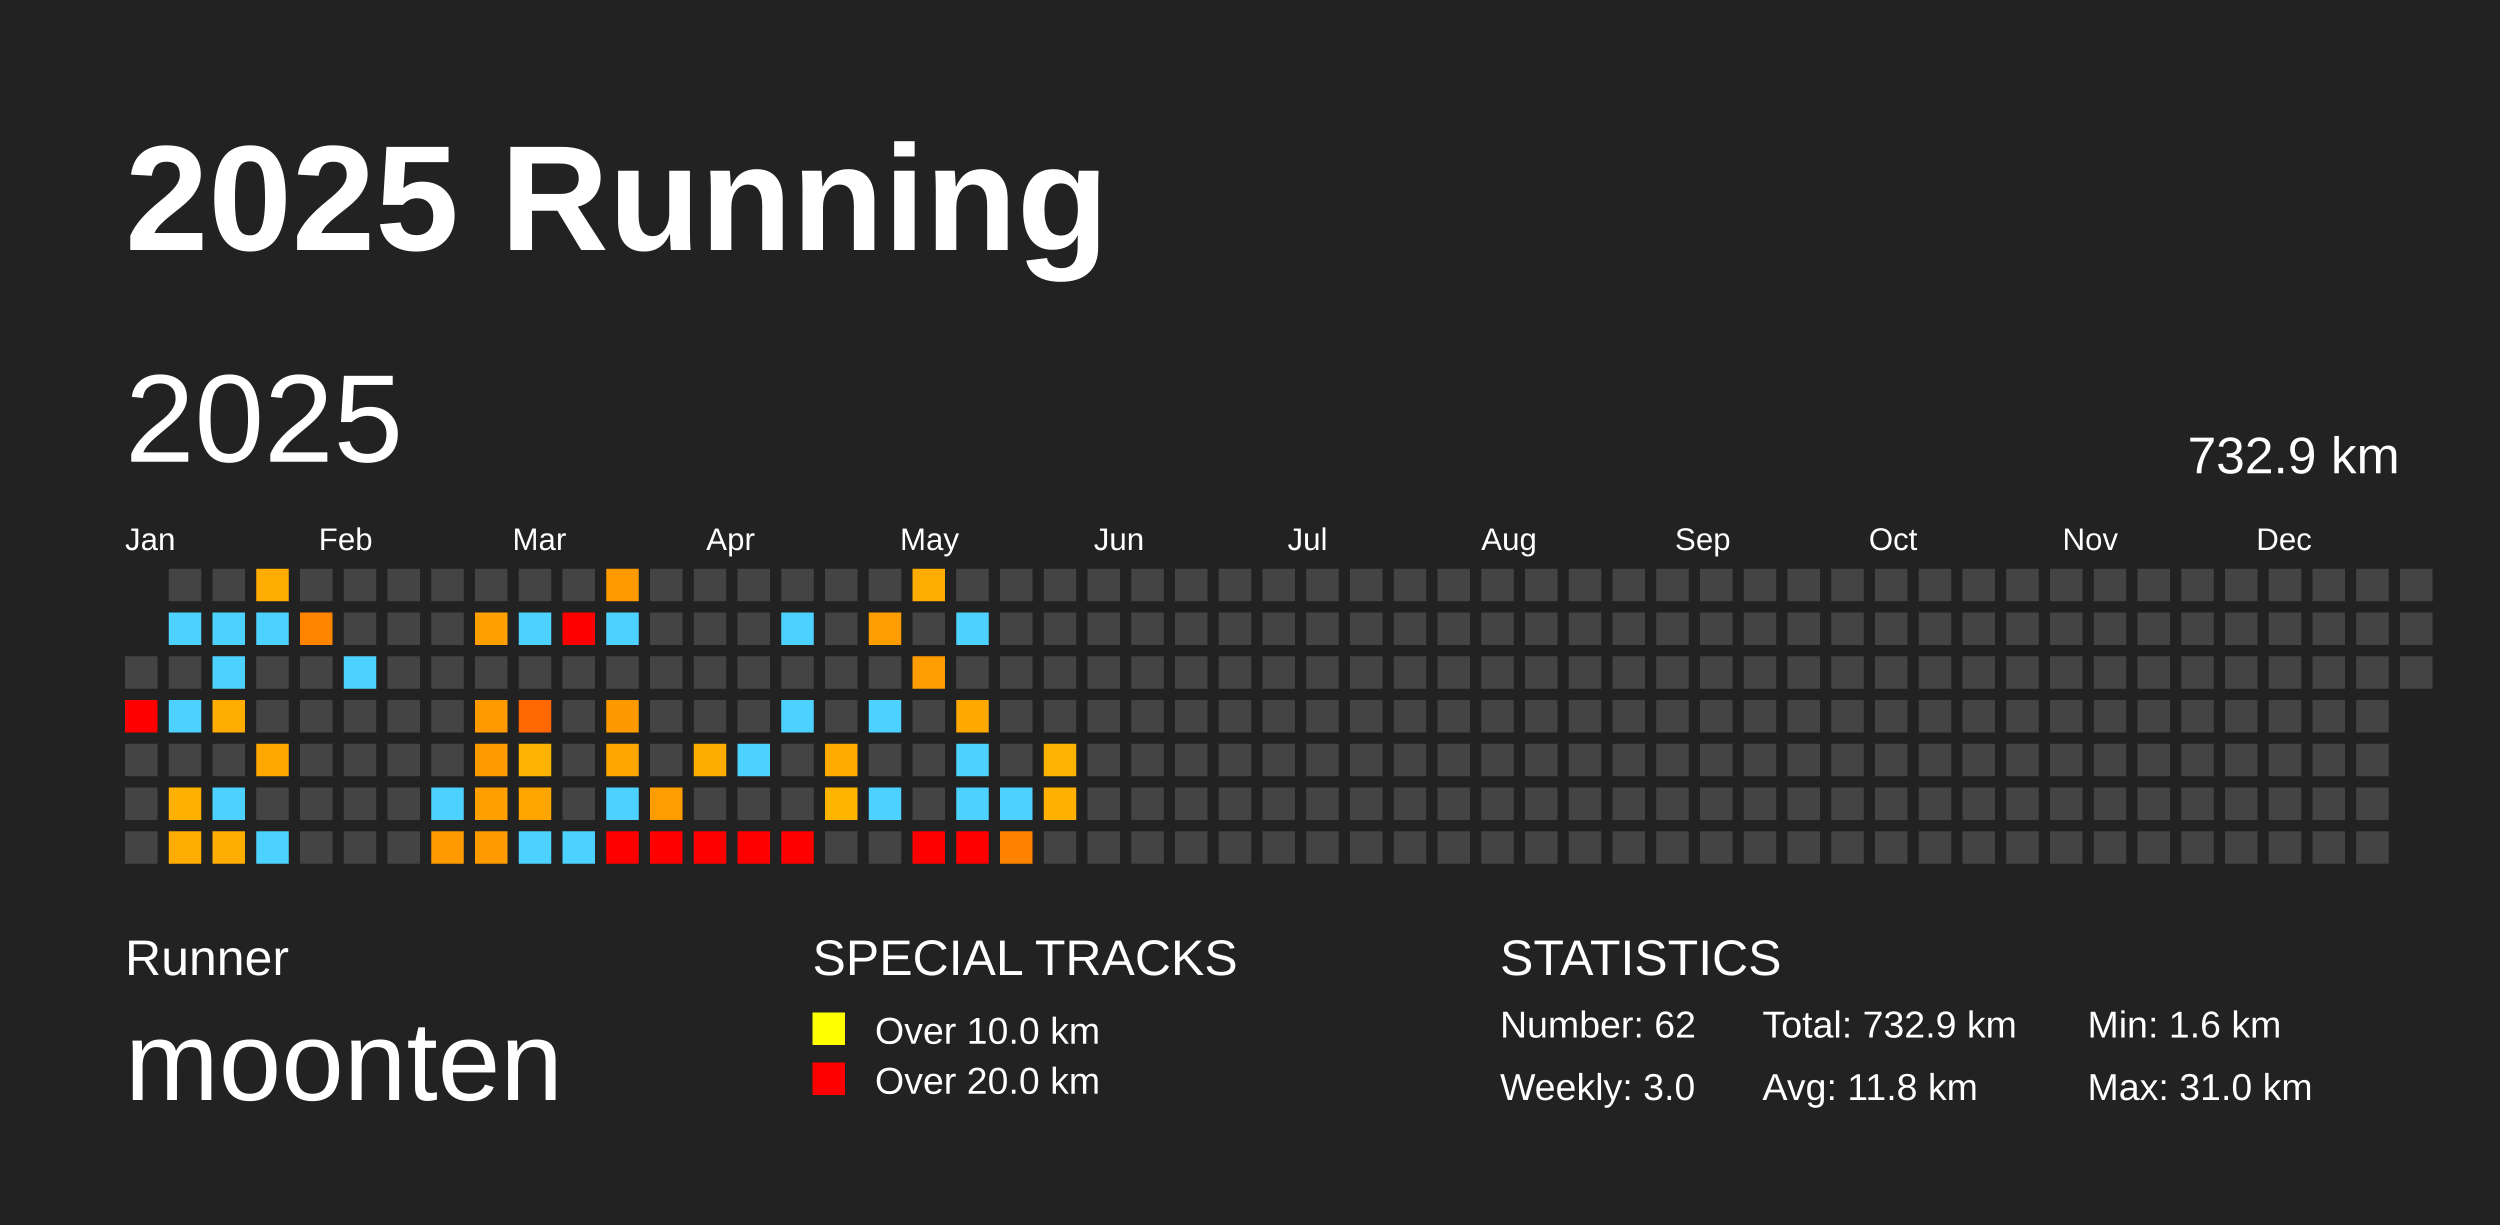
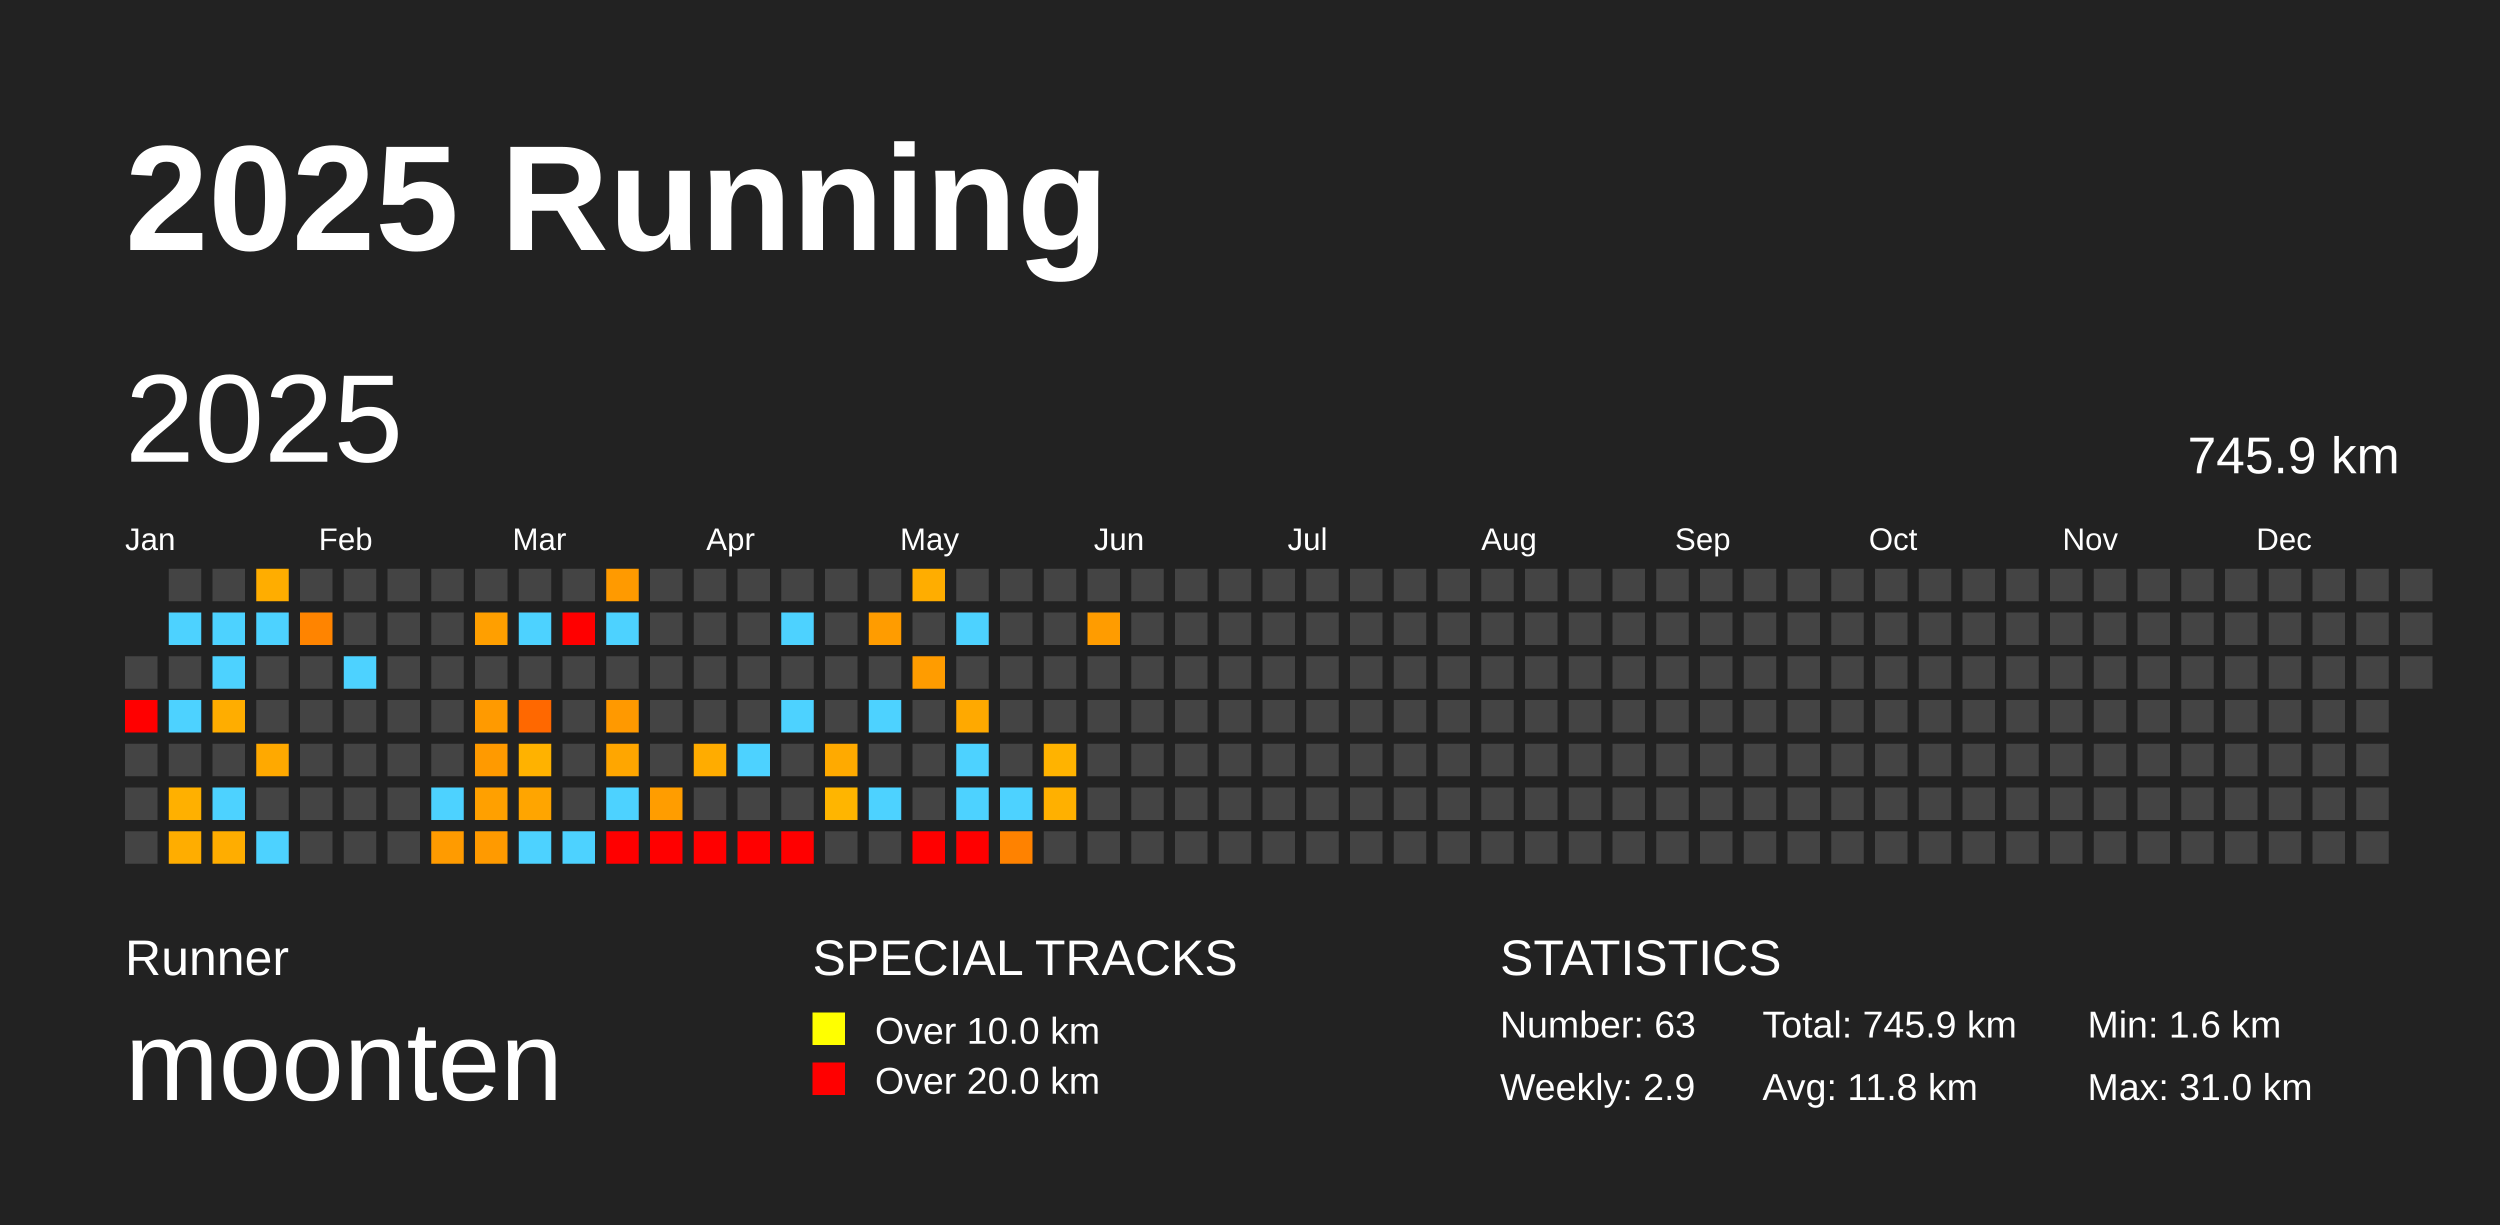
<svg xmlns="http://www.w3.org/2000/svg" baseProfile="full" height="98mm" version="1.1" viewBox="0,0,200,98" width="200mm">
  <defs />
  <rect fill="#222222" height="98" width="200" x="0" y="0" />
  <text fill="#FFFFFF" style="font-size:12px; font-family:Arial; font-weight:bold;" x="10" y="20">2025 Running</text>
  <text fill="#FFFFFF" style="font-size:4px; font-family:Arial" x="10" y="78">Runner</text>
  <text fill="#FFFFFF" style="font-size:9px; font-family:Arial" x="10" y="88">moonten</text>
  <text fill="#FFFFFF" style="font-size:4px; font-family:Arial" x="65" y="78">SPECIAL TRACKS</text>
  <rect fill="yellow" height="2.6" width="2.6" x="65" y="81" />
  <text fill="#FFFFFF" style="font-size:3px; font-family:Arial" x="70" y="83.5">Over 10.0 km</text>
  <rect fill="red" height="2.6" width="2.6" x="65" y="85" />
  <text fill="#FFFFFF" style="font-size:3px; font-family:Arial" x="70" y="87.5">Over 20.0 km</text>
  <text fill="#FFFFFF" style="font-size:4px; font-family:Arial" x="120" y="78">STATISTICS</text>
-   <text fill="#FFFFFF" style="font-size:3px; font-family:Arial" x="120" y="83">Number: 62</text>
-   <text fill="#FFFFFF" style="font-size:3px; font-family:Arial" x="120" y="88">Weekly: 3.0</text>
-   <text fill="#FFFFFF" style="font-size:3px; font-family:Arial" x="141" y="83">Total: 732.9 km</text>
+   <text fill="#FFFFFF" style="font-size:3px; font-family:Arial" x="120" y="83">Number: 63</text>
+   <text fill="#FFFFFF" style="font-size:3px; font-family:Arial" x="120" y="88">Weekly: 2.9</text>
+   <text fill="#FFFFFF" style="font-size:3px; font-family:Arial" x="141" y="83">Total: 745.9 km</text>
  <text fill="#FFFFFF" style="font-size:3px; font-family:Arial" x="141" y="88">Avg: 11.8 km</text>
  <text fill="#FFFFFF" style="font-size:3px; font-family:Arial" x="167" y="83">Min: 1.6 km</text>
  <text fill="#FFFFFF" style="font-size:3px; font-family:Arial" x="167" y="88">Max: 31.0 km</text>
  <text dominant-baseline="hanging" fill="#FFFFFF" style="font-size:10.0px; font-family:Arial;" x="10" y="30">2025</text>
-   <text dominant-baseline="hanging" fill="#FFFFFF" style="font-size:4.125px; font-family:Arial;" x="175" y="35">732.9 km</text>
+   <text dominant-baseline="hanging" fill="#FFFFFF" style="font-size:4.125px; font-family:Arial;" x="175" y="35">745.9 km</text>
  <text fill="#FFFFFF" style="font-size:2.5px; font-family:Arial" x="10.0" y="44">Jan</text>
  <text fill="#FFFFFF" style="font-size:2.5px; font-family:Arial" x="25.5" y="44">Feb</text>
  <text fill="#FFFFFF" style="font-size:2.5px; font-family:Arial" x="41.0" y="44">Mar</text>
  <text fill="#FFFFFF" style="font-size:2.5px; font-family:Arial" x="56.5" y="44">Apr</text>
  <text fill="#FFFFFF" style="font-size:2.5px; font-family:Arial" x="72.0" y="44">May</text>
  <text fill="#FFFFFF" style="font-size:2.5px; font-family:Arial" x="87.5" y="44">Jun</text>
  <text fill="#FFFFFF" style="font-size:2.5px; font-family:Arial" x="103.0" y="44">Jul</text>
  <text fill="#FFFFFF" style="font-size:2.5px; font-family:Arial" x="118.5" y="44">Aug</text>
  <text fill="#FFFFFF" style="font-size:2.5px; font-family:Arial" x="134.0" y="44">Sep</text>
  <text fill="#FFFFFF" style="font-size:2.5px; font-family:Arial" x="149.5" y="44">Oct</text>
  <text fill="#FFFFFF" style="font-size:2.5px; font-family:Arial" x="165.0" y="44">Nov</text>
  <text fill="#FFFFFF" style="font-size:2.5px; font-family:Arial" x="180.5" y="44">Dec</text>
  <rect fill="#444444" height="2.6" width="2.6" x="10.0" y="52.5" />
  <rect fill="red" height="2.6" width="2.6" x="10.0" y="56.0" />
  <rect fill="#444444" height="2.6" width="2.6" x="10.0" y="59.5" />
  <rect fill="#444444" height="2.6" width="2.6" x="10.0" y="63.0" />
  <rect fill="#444444" height="2.6" width="2.6" x="10.0" y="66.5" />
  <rect fill="#444444" height="2.6" width="2.6" x="13.5" y="45.5" />
  <rect fill="#4dd2ff" height="2.6" width="2.6" x="13.5" y="49.0" />
  <rect fill="#444444" height="2.6" width="2.6" x="13.5" y="52.5" />
  <rect fill="#4dd2ff" height="2.6" width="2.6" x="13.5" y="56.0" />
  <rect fill="#444444" height="2.6" width="2.6" x="13.5" y="59.5" />
  <rect fill="#ffb000" height="2.6" width="2.6" x="13.5" y="63.0" />
  <rect fill="#ffad00" height="2.6" width="2.6" x="13.5" y="66.5" />
  <rect fill="#444444" height="2.6" width="2.6" x="17.0" y="45.5" />
  <rect fill="#4dd2ff" height="2.6" width="2.6" x="17.0" y="49.0" />
  <rect fill="#4dd2ff" height="2.6" width="2.6" x="17.0" y="52.5" />
  <rect fill="#ffad00" height="2.6" width="2.6" x="17.0" y="56.0" />
  <rect fill="#444444" height="2.6" width="2.6" x="17.0" y="59.5" />
  <rect fill="#4dd2ff" height="2.6" width="2.6" x="17.0" y="63.0" />
  <rect fill="#ffad00" height="2.6" width="2.6" x="17.0" y="66.5" />
  <rect fill="#ffad00" height="2.6" width="2.6" x="20.5" y="45.5" />
  <rect fill="#4dd2ff" height="2.6" width="2.6" x="20.5" y="49.0" />
  <rect fill="#444444" height="2.6" width="2.6" x="20.5" y="52.5" />
  <rect fill="#444444" height="2.6" width="2.6" x="20.5" y="56.0" />
  <rect fill="#ffa900" height="2.6" width="2.6" x="20.5" y="59.5" />
  <rect fill="#444444" height="2.6" width="2.6" x="20.5" y="63.0" />
  <rect fill="#4dd2ff" height="2.6" width="2.6" x="20.5" y="66.5" />
  <rect fill="#444444" height="2.6" width="2.6" x="24.0" y="45.5" />
  <rect fill="#ff8400" height="2.6" width="2.6" x="24.0" y="49.0" />
  <rect fill="#444444" height="2.6" width="2.6" x="24.0" y="52.5" />
  <rect fill="#444444" height="2.6" width="2.6" x="24.0" y="56.0" />
  <rect fill="#444444" height="2.6" width="2.6" x="24.0" y="59.5" />
  <rect fill="#444444" height="2.6" width="2.6" x="24.0" y="63.0" />
  <rect fill="#444444" height="2.6" width="2.6" x="24.0" y="66.5" />
  <rect fill="#444444" height="2.6" width="2.6" x="27.5" y="45.5" />
  <rect fill="#444444" height="2.6" width="2.6" x="27.5" y="49.0" />
  <rect fill="#4dd2ff" height="2.6" width="2.6" x="27.5" y="52.5" />
  <rect fill="#444444" height="2.6" width="2.6" x="27.5" y="56.0" />
  <rect fill="#444444" height="2.6" width="2.6" x="27.5" y="59.5" />
  <rect fill="#444444" height="2.6" width="2.6" x="27.5" y="63.0" />
  <rect fill="#444444" height="2.6" width="2.6" x="27.5" y="66.5" />
  <rect fill="#444444" height="2.6" width="2.6" x="31.0" y="45.5" />
  <rect fill="#444444" height="2.6" width="2.6" x="31.0" y="49.0" />
  <rect fill="#444444" height="2.6" width="2.6" x="31.0" y="52.5" />
  <rect fill="#444444" height="2.6" width="2.6" x="31.0" y="56.0" />
  <rect fill="#444444" height="2.6" width="2.6" x="31.0" y="59.5" />
  <rect fill="#444444" height="2.6" width="2.6" x="31.0" y="63.0" />
  <rect fill="#444444" height="2.6" width="2.6" x="31.0" y="66.5" />
  <rect fill="#444444" height="2.6" width="2.6" x="34.5" y="45.5" />
  <rect fill="#444444" height="2.6" width="2.6" x="34.5" y="49.0" />
  <rect fill="#444444" height="2.6" width="2.6" x="34.5" y="52.5" />
  <rect fill="#444444" height="2.6" width="2.6" x="34.5" y="56.0" />
  <rect fill="#444444" height="2.6" width="2.6" x="34.5" y="59.5" />
  <rect fill="#4dd2ff" height="2.6" width="2.6" x="34.5" y="63.0" />
  <rect fill="#ff9b00" height="2.6" width="2.6" x="34.5" y="66.5" />
  <rect fill="#444444" height="2.6" width="2.6" x="38.0" y="45.5" />
  <rect fill="#ff9f00" height="2.6" width="2.6" x="38.0" y="49.0" />
  <rect fill="#444444" height="2.6" width="2.6" x="38.0" y="52.5" />
  <rect fill="#ff9a00" height="2.6" width="2.6" x="38.0" y="56.0" />
  <rect fill="#ff9a00" height="2.6" width="2.6" x="38.0" y="59.5" />
  <rect fill="#ffa000" height="2.6" width="2.6" x="38.0" y="63.0" />
  <rect fill="#ff9a00" height="2.6" width="2.6" x="38.0" y="66.5" />
  <rect fill="#444444" height="2.6" width="2.6" x="41.5" y="45.5" />
  <rect fill="#4dd2ff" height="2.6" width="2.6" x="41.5" y="49.0" />
  <rect fill="#444444" height="2.6" width="2.6" x="41.5" y="52.5" />
  <rect fill="#ff6800" height="2.6" width="2.6" x="41.5" y="56.0" />
  <rect fill="#ffb200" height="2.6" width="2.6" x="41.5" y="59.5" />
  <rect fill="#ffa500" height="2.6" width="2.6" x="41.5" y="63.0" />
  <rect fill="#4dd2ff" height="2.6" width="2.6" x="41.5" y="66.5" />
  <rect fill="#444444" height="2.6" width="2.6" x="45.0" y="45.5" />
  <rect fill="red" height="2.6" width="2.6" x="45.0" y="49.0" />
  <rect fill="#444444" height="2.6" width="2.6" x="45.0" y="52.5" />
  <rect fill="#444444" height="2.6" width="2.6" x="45.0" y="56.0" />
  <rect fill="#444444" height="2.6" width="2.6" x="45.0" y="59.5" />
  <rect fill="#444444" height="2.6" width="2.6" x="45.0" y="63.0" />
  <rect fill="#4dd2ff" height="2.6" width="2.6" x="45.0" y="66.5" />
  <rect fill="#ff9a00" height="2.6" width="2.6" x="48.5" y="45.5" />
  <rect fill="#4dd2ff" height="2.6" width="2.6" x="48.5" y="49.0" />
  <rect fill="#444444" height="2.6" width="2.6" x="48.5" y="52.5" />
  <rect fill="#ff9900" height="2.6" width="2.6" x="48.5" y="56.0" />
  <rect fill="#ffa600" height="2.6" width="2.6" x="48.5" y="59.5" />
  <rect fill="#4dd2ff" height="2.6" width="2.6" x="48.5" y="63.0" />
  <rect fill="red" height="2.6" width="2.6" x="48.5" y="66.5" />
  <rect fill="#444444" height="2.6" width="2.6" x="52.0" y="45.5" />
  <rect fill="#444444" height="2.6" width="2.6" x="52.0" y="49.0" />
  <rect fill="#444444" height="2.6" width="2.6" x="52.0" y="52.5" />
  <rect fill="#444444" height="2.6" width="2.6" x="52.0" y="56.0" />
  <rect fill="#444444" height="2.6" width="2.6" x="52.0" y="59.5" />
  <rect fill="#ff9d00" height="2.6" width="2.6" x="52.0" y="63.0" />
  <rect fill="red" height="2.6" width="2.6" x="52.0" y="66.5" />
  <rect fill="#444444" height="2.6" width="2.6" x="55.5" y="45.5" />
  <rect fill="#444444" height="2.6" width="2.6" x="55.5" y="49.0" />
  <rect fill="#444444" height="2.6" width="2.6" x="55.5" y="52.5" />
  <rect fill="#444444" height="2.6" width="2.6" x="55.5" y="56.0" />
  <rect fill="#ffac00" height="2.6" width="2.6" x="55.5" y="59.5" />
  <rect fill="#444444" height="2.6" width="2.6" x="55.5" y="63.0" />
  <rect fill="red" height="2.6" width="2.6" x="55.5" y="66.5" />
  <rect fill="#444444" height="2.6" width="2.6" x="59.0" y="45.5" />
  <rect fill="#444444" height="2.6" width="2.6" x="59.0" y="49.0" />
  <rect fill="#444444" height="2.6" width="2.6" x="59.0" y="52.5" />
  <rect fill="#444444" height="2.6" width="2.6" x="59.0" y="56.0" />
  <rect fill="#4dd2ff" height="2.6" width="2.6" x="59.0" y="59.5" />
  <rect fill="#444444" height="2.6" width="2.6" x="59.0" y="63.0" />
  <rect fill="red" height="2.6" width="2.6" x="59.0" y="66.5" />
  <rect fill="#444444" height="2.6" width="2.6" x="62.5" y="45.5" />
  <rect fill="#4dd2ff" height="2.6" width="2.6" x="62.5" y="49.0" />
  <rect fill="#444444" height="2.6" width="2.6" x="62.5" y="52.5" />
  <rect fill="#4dd2ff" height="2.6" width="2.6" x="62.5" y="56.0" />
  <rect fill="#444444" height="2.6" width="2.6" x="62.5" y="59.5" />
  <rect fill="#444444" height="2.6" width="2.6" x="62.5" y="63.0" />
  <rect fill="red" height="2.6" width="2.6" x="62.5" y="66.5" />
  <rect fill="#444444" height="2.6" width="2.6" x="66.0" y="45.5" />
  <rect fill="#444444" height="2.6" width="2.6" x="66.0" y="49.0" />
  <rect fill="#444444" height="2.6" width="2.6" x="66.0" y="52.5" />
  <rect fill="#444444" height="2.6" width="2.6" x="66.0" y="56.0" />
  <rect fill="#ffaa00" height="2.6" width="2.6" x="66.0" y="59.5" />
  <rect fill="#ffb500" height="2.6" width="2.6" x="66.0" y="63.0" />
  <rect fill="#444444" height="2.6" width="2.6" x="66.0" y="66.5" />
  <rect fill="#444444" height="2.6" width="2.6" x="69.5" y="45.5" />
  <rect fill="#ff9c00" height="2.6" width="2.6" x="69.5" y="49.0" />
  <rect fill="#444444" height="2.6" width="2.6" x="69.5" y="52.5" />
  <rect fill="#4dd2ff" height="2.6" width="2.6" x="69.5" y="56.0" />
  <rect fill="#444444" height="2.6" width="2.6" x="69.5" y="59.5" />
  <rect fill="#4dd2ff" height="2.6" width="2.6" x="69.5" y="63.0" />
  <rect fill="#444444" height="2.6" width="2.6" x="69.5" y="66.5" />
  <rect fill="#ffad00" height="2.6" width="2.6" x="73.0" y="45.5" />
  <rect fill="#444444" height="2.6" width="2.6" x="73.0" y="49.0" />
  <rect fill="#ff9c00" height="2.6" width="2.6" x="73.0" y="52.5" />
  <rect fill="#444444" height="2.6" width="2.6" x="73.0" y="56.0" />
  <rect fill="#444444" height="2.6" width="2.6" x="73.0" y="59.5" />
  <rect fill="#444444" height="2.6" width="2.6" x="73.0" y="63.0" />
  <rect fill="red" height="2.6" width="2.6" x="73.0" y="66.5" />
  <rect fill="#444444" height="2.6" width="2.6" x="76.5" y="45.5" />
  <rect fill="#4dd2ff" height="2.6" width="2.6" x="76.5" y="49.0" />
  <rect fill="#444444" height="2.6" width="2.6" x="76.5" y="52.5" />
  <rect fill="#ffa900" height="2.6" width="2.6" x="76.5" y="56.0" />
  <rect fill="#4dd2ff" height="2.6" width="2.6" x="76.5" y="59.5" />
  <rect fill="#4dd2ff" height="2.6" width="2.6" x="76.5" y="63.0" />
  <rect fill="red" height="2.6" width="2.6" x="76.5" y="66.5" />
  <rect fill="#444444" height="2.6" width="2.6" x="80.0" y="45.5" />
  <rect fill="#444444" height="2.6" width="2.6" x="80.0" y="49.0" />
  <rect fill="#444444" height="2.6" width="2.6" x="80.0" y="52.5" />
  <rect fill="#444444" height="2.6" width="2.6" x="80.0" y="56.0" />
  <rect fill="#444444" height="2.6" width="2.6" x="80.0" y="59.5" />
  <rect fill="#4dd2ff" height="2.6" width="2.6" x="80.0" y="63.0" />
  <rect fill="#ff8200" height="2.6" width="2.6" x="80.0" y="66.5" />
  <rect fill="#444444" height="2.6" width="2.6" x="83.5" y="45.5" />
  <rect fill="#444444" height="2.6" width="2.6" x="83.5" y="49.0" />
  <rect fill="#444444" height="2.6" width="2.6" x="83.5" y="52.5" />
  <rect fill="#444444" height="2.6" width="2.6" x="83.5" y="56.0" />
  <rect fill="#ffb300" height="2.6" width="2.6" x="83.5" y="59.5" />
  <rect fill="#ffb000" height="2.6" width="2.6" x="83.5" y="63.0" />
  <rect fill="#444444" height="2.6" width="2.6" x="83.5" y="66.5" />
  <rect fill="#444444" height="2.6" width="2.6" x="87.0" y="45.5" />
-   <rect fill="#444444" height="2.6" width="2.6" x="87.0" y="49.0" />
+   <rect fill="#ff9c00" height="2.6" width="2.6" x="87.0" y="49.0" />
  <rect fill="#444444" height="2.6" width="2.6" x="87.0" y="52.5" />
  <rect fill="#444444" height="2.6" width="2.6" x="87.0" y="56.0" />
  <rect fill="#444444" height="2.6" width="2.6" x="87.0" y="59.5" />
  <rect fill="#444444" height="2.6" width="2.6" x="87.0" y="63.0" />
  <rect fill="#444444" height="2.6" width="2.6" x="87.0" y="66.5" />
  <rect fill="#444444" height="2.6" width="2.6" x="90.5" y="45.5" />
  <rect fill="#444444" height="2.6" width="2.6" x="90.5" y="49.0" />
  <rect fill="#444444" height="2.6" width="2.6" x="90.5" y="52.5" />
  <rect fill="#444444" height="2.6" width="2.6" x="90.5" y="56.0" />
  <rect fill="#444444" height="2.6" width="2.6" x="90.5" y="59.5" />
  <rect fill="#444444" height="2.6" width="2.6" x="90.5" y="63.0" />
  <rect fill="#444444" height="2.6" width="2.6" x="90.5" y="66.5" />
  <rect fill="#444444" height="2.6" width="2.6" x="94.0" y="45.5" />
  <rect fill="#444444" height="2.6" width="2.6" x="94.0" y="49.0" />
  <rect fill="#444444" height="2.6" width="2.6" x="94.0" y="52.5" />
  <rect fill="#444444" height="2.6" width="2.6" x="94.0" y="56.0" />
  <rect fill="#444444" height="2.6" width="2.6" x="94.0" y="59.5" />
  <rect fill="#444444" height="2.6" width="2.6" x="94.0" y="63.0" />
  <rect fill="#444444" height="2.6" width="2.6" x="94.0" y="66.5" />
  <rect fill="#444444" height="2.6" width="2.6" x="97.5" y="45.5" />
  <rect fill="#444444" height="2.6" width="2.6" x="97.5" y="49.0" />
  <rect fill="#444444" height="2.6" width="2.6" x="97.5" y="52.5" />
  <rect fill="#444444" height="2.6" width="2.6" x="97.5" y="56.0" />
  <rect fill="#444444" height="2.6" width="2.6" x="97.5" y="59.5" />
  <rect fill="#444444" height="2.6" width="2.6" x="97.5" y="63.0" />
  <rect fill="#444444" height="2.6" width="2.6" x="97.5" y="66.5" />
  <rect fill="#444444" height="2.6" width="2.6" x="101.0" y="45.5" />
  <rect fill="#444444" height="2.6" width="2.6" x="101.0" y="49.0" />
  <rect fill="#444444" height="2.6" width="2.6" x="101.0" y="52.5" />
  <rect fill="#444444" height="2.6" width="2.6" x="101.0" y="56.0" />
  <rect fill="#444444" height="2.6" width="2.6" x="101.0" y="59.5" />
  <rect fill="#444444" height="2.6" width="2.6" x="101.0" y="63.0" />
  <rect fill="#444444" height="2.6" width="2.6" x="101.0" y="66.5" />
  <rect fill="#444444" height="2.6" width="2.6" x="104.5" y="45.5" />
  <rect fill="#444444" height="2.6" width="2.6" x="104.5" y="49.0" />
  <rect fill="#444444" height="2.6" width="2.6" x="104.5" y="52.5" />
  <rect fill="#444444" height="2.6" width="2.6" x="104.5" y="56.0" />
  <rect fill="#444444" height="2.6" width="2.6" x="104.5" y="59.5" />
  <rect fill="#444444" height="2.6" width="2.6" x="104.5" y="63.0" />
  <rect fill="#444444" height="2.6" width="2.6" x="104.5" y="66.5" />
  <rect fill="#444444" height="2.6" width="2.6" x="108.0" y="45.5" />
  <rect fill="#444444" height="2.6" width="2.6" x="108.0" y="49.0" />
  <rect fill="#444444" height="2.6" width="2.6" x="108.0" y="52.5" />
  <rect fill="#444444" height="2.6" width="2.6" x="108.0" y="56.0" />
  <rect fill="#444444" height="2.6" width="2.6" x="108.0" y="59.5" />
  <rect fill="#444444" height="2.6" width="2.6" x="108.0" y="63.0" />
  <rect fill="#444444" height="2.6" width="2.6" x="108.0" y="66.5" />
  <rect fill="#444444" height="2.6" width="2.6" x="111.5" y="45.5" />
  <rect fill="#444444" height="2.6" width="2.6" x="111.5" y="49.0" />
  <rect fill="#444444" height="2.6" width="2.6" x="111.5" y="52.5" />
  <rect fill="#444444" height="2.6" width="2.6" x="111.5" y="56.0" />
  <rect fill="#444444" height="2.6" width="2.6" x="111.5" y="59.5" />
  <rect fill="#444444" height="2.6" width="2.6" x="111.5" y="63.0" />
  <rect fill="#444444" height="2.6" width="2.6" x="111.5" y="66.5" />
  <rect fill="#444444" height="2.6" width="2.6" x="115.0" y="45.5" />
  <rect fill="#444444" height="2.6" width="2.6" x="115.0" y="49.0" />
  <rect fill="#444444" height="2.6" width="2.6" x="115.0" y="52.5" />
  <rect fill="#444444" height="2.6" width="2.6" x="115.0" y="56.0" />
  <rect fill="#444444" height="2.6" width="2.6" x="115.0" y="59.5" />
  <rect fill="#444444" height="2.6" width="2.6" x="115.0" y="63.0" />
  <rect fill="#444444" height="2.6" width="2.6" x="115.0" y="66.5" />
  <rect fill="#444444" height="2.6" width="2.6" x="118.5" y="45.5" />
  <rect fill="#444444" height="2.6" width="2.6" x="118.5" y="49.0" />
  <rect fill="#444444" height="2.6" width="2.6" x="118.5" y="52.5" />
  <rect fill="#444444" height="2.6" width="2.6" x="118.5" y="56.0" />
  <rect fill="#444444" height="2.6" width="2.6" x="118.5" y="59.5" />
  <rect fill="#444444" height="2.6" width="2.6" x="118.5" y="63.0" />
  <rect fill="#444444" height="2.6" width="2.6" x="118.5" y="66.5" />
  <rect fill="#444444" height="2.6" width="2.6" x="122.0" y="45.5" />
  <rect fill="#444444" height="2.6" width="2.6" x="122.0" y="49.0" />
  <rect fill="#444444" height="2.6" width="2.6" x="122.0" y="52.5" />
  <rect fill="#444444" height="2.6" width="2.6" x="122.0" y="56.0" />
  <rect fill="#444444" height="2.6" width="2.6" x="122.0" y="59.5" />
  <rect fill="#444444" height="2.6" width="2.6" x="122.0" y="63.0" />
  <rect fill="#444444" height="2.6" width="2.6" x="122.0" y="66.5" />
  <rect fill="#444444" height="2.6" width="2.6" x="125.5" y="45.5" />
  <rect fill="#444444" height="2.6" width="2.6" x="125.5" y="49.0" />
  <rect fill="#444444" height="2.6" width="2.6" x="125.5" y="52.5" />
  <rect fill="#444444" height="2.6" width="2.6" x="125.5" y="56.0" />
  <rect fill="#444444" height="2.6" width="2.6" x="125.5" y="59.5" />
  <rect fill="#444444" height="2.6" width="2.6" x="125.5" y="63.0" />
  <rect fill="#444444" height="2.6" width="2.6" x="125.5" y="66.5" />
  <rect fill="#444444" height="2.6" width="2.6" x="129.0" y="45.5" />
  <rect fill="#444444" height="2.6" width="2.6" x="129.0" y="49.0" />
  <rect fill="#444444" height="2.6" width="2.6" x="129.0" y="52.5" />
  <rect fill="#444444" height="2.6" width="2.6" x="129.0" y="56.0" />
  <rect fill="#444444" height="2.6" width="2.6" x="129.0" y="59.5" />
  <rect fill="#444444" height="2.6" width="2.6" x="129.0" y="63.0" />
  <rect fill="#444444" height="2.6" width="2.6" x="129.0" y="66.5" />
  <rect fill="#444444" height="2.6" width="2.6" x="132.5" y="45.5" />
  <rect fill="#444444" height="2.6" width="2.6" x="132.5" y="49.0" />
  <rect fill="#444444" height="2.6" width="2.6" x="132.5" y="52.5" />
  <rect fill="#444444" height="2.6" width="2.6" x="132.5" y="56.0" />
  <rect fill="#444444" height="2.6" width="2.6" x="132.5" y="59.5" />
  <rect fill="#444444" height="2.6" width="2.6" x="132.5" y="63.0" />
  <rect fill="#444444" height="2.6" width="2.6" x="132.5" y="66.5" />
  <rect fill="#444444" height="2.6" width="2.6" x="136.0" y="45.5" />
  <rect fill="#444444" height="2.6" width="2.6" x="136.0" y="49.0" />
  <rect fill="#444444" height="2.6" width="2.6" x="136.0" y="52.5" />
  <rect fill="#444444" height="2.6" width="2.6" x="136.0" y="56.0" />
  <rect fill="#444444" height="2.6" width="2.6" x="136.0" y="59.5" />
  <rect fill="#444444" height="2.6" width="2.6" x="136.0" y="63.0" />
  <rect fill="#444444" height="2.6" width="2.6" x="136.0" y="66.5" />
  <rect fill="#444444" height="2.6" width="2.6" x="139.5" y="45.5" />
  <rect fill="#444444" height="2.6" width="2.6" x="139.5" y="49.0" />
  <rect fill="#444444" height="2.6" width="2.6" x="139.5" y="52.5" />
  <rect fill="#444444" height="2.6" width="2.6" x="139.5" y="56.0" />
  <rect fill="#444444" height="2.6" width="2.6" x="139.5" y="59.5" />
  <rect fill="#444444" height="2.6" width="2.6" x="139.5" y="63.0" />
  <rect fill="#444444" height="2.6" width="2.6" x="139.5" y="66.5" />
  <rect fill="#444444" height="2.6" width="2.6" x="143.0" y="45.5" />
  <rect fill="#444444" height="2.6" width="2.6" x="143.0" y="49.0" />
  <rect fill="#444444" height="2.6" width="2.6" x="143.0" y="52.5" />
  <rect fill="#444444" height="2.6" width="2.6" x="143.0" y="56.0" />
  <rect fill="#444444" height="2.6" width="2.6" x="143.0" y="59.5" />
  <rect fill="#444444" height="2.6" width="2.6" x="143.0" y="63.0" />
  <rect fill="#444444" height="2.6" width="2.6" x="143.0" y="66.5" />
  <rect fill="#444444" height="2.6" width="2.6" x="146.5" y="45.5" />
  <rect fill="#444444" height="2.6" width="2.6" x="146.5" y="49.0" />
  <rect fill="#444444" height="2.6" width="2.6" x="146.5" y="52.5" />
  <rect fill="#444444" height="2.6" width="2.6" x="146.5" y="56.0" />
  <rect fill="#444444" height="2.6" width="2.6" x="146.5" y="59.5" />
  <rect fill="#444444" height="2.6" width="2.6" x="146.5" y="63.0" />
  <rect fill="#444444" height="2.6" width="2.6" x="146.5" y="66.5" />
  <rect fill="#444444" height="2.6" width="2.6" x="150.0" y="45.5" />
  <rect fill="#444444" height="2.6" width="2.6" x="150.0" y="49.0" />
  <rect fill="#444444" height="2.6" width="2.6" x="150.0" y="52.5" />
  <rect fill="#444444" height="2.6" width="2.6" x="150.0" y="56.0" />
  <rect fill="#444444" height="2.6" width="2.6" x="150.0" y="59.5" />
  <rect fill="#444444" height="2.6" width="2.6" x="150.0" y="63.0" />
  <rect fill="#444444" height="2.6" width="2.6" x="150.0" y="66.5" />
  <rect fill="#444444" height="2.6" width="2.6" x="153.5" y="45.5" />
  <rect fill="#444444" height="2.6" width="2.6" x="153.5" y="49.0" />
  <rect fill="#444444" height="2.6" width="2.6" x="153.5" y="52.5" />
  <rect fill="#444444" height="2.6" width="2.6" x="153.5" y="56.0" />
  <rect fill="#444444" height="2.6" width="2.6" x="153.5" y="59.5" />
  <rect fill="#444444" height="2.6" width="2.6" x="153.5" y="63.0" />
  <rect fill="#444444" height="2.6" width="2.6" x="153.5" y="66.5" />
  <rect fill="#444444" height="2.6" width="2.6" x="157.0" y="45.5" />
  <rect fill="#444444" height="2.6" width="2.6" x="157.0" y="49.0" />
  <rect fill="#444444" height="2.6" width="2.6" x="157.0" y="52.5" />
  <rect fill="#444444" height="2.6" width="2.6" x="157.0" y="56.0" />
  <rect fill="#444444" height="2.6" width="2.6" x="157.0" y="59.5" />
  <rect fill="#444444" height="2.6" width="2.6" x="157.0" y="63.0" />
  <rect fill="#444444" height="2.6" width="2.6" x="157.0" y="66.5" />
  <rect fill="#444444" height="2.6" width="2.6" x="160.5" y="45.5" />
  <rect fill="#444444" height="2.6" width="2.6" x="160.5" y="49.0" />
  <rect fill="#444444" height="2.6" width="2.6" x="160.5" y="52.5" />
  <rect fill="#444444" height="2.6" width="2.6" x="160.5" y="56.0" />
  <rect fill="#444444" height="2.6" width="2.6" x="160.5" y="59.5" />
  <rect fill="#444444" height="2.6" width="2.6" x="160.5" y="63.0" />
  <rect fill="#444444" height="2.6" width="2.6" x="160.5" y="66.5" />
  <rect fill="#444444" height="2.6" width="2.6" x="164.0" y="45.5" />
  <rect fill="#444444" height="2.6" width="2.6" x="164.0" y="49.0" />
  <rect fill="#444444" height="2.6" width="2.6" x="164.0" y="52.5" />
  <rect fill="#444444" height="2.6" width="2.6" x="164.0" y="56.0" />
  <rect fill="#444444" height="2.6" width="2.6" x="164.0" y="59.5" />
  <rect fill="#444444" height="2.6" width="2.6" x="164.0" y="63.0" />
  <rect fill="#444444" height="2.6" width="2.6" x="164.0" y="66.5" />
  <rect fill="#444444" height="2.6" width="2.6" x="167.5" y="45.5" />
  <rect fill="#444444" height="2.6" width="2.6" x="167.5" y="49.0" />
  <rect fill="#444444" height="2.6" width="2.6" x="167.5" y="52.5" />
  <rect fill="#444444" height="2.6" width="2.6" x="167.5" y="56.0" />
  <rect fill="#444444" height="2.6" width="2.6" x="167.5" y="59.5" />
  <rect fill="#444444" height="2.6" width="2.6" x="167.5" y="63.0" />
  <rect fill="#444444" height="2.6" width="2.6" x="167.5" y="66.5" />
  <rect fill="#444444" height="2.6" width="2.6" x="171.0" y="45.5" />
  <rect fill="#444444" height="2.6" width="2.6" x="171.0" y="49.0" />
  <rect fill="#444444" height="2.6" width="2.6" x="171.0" y="52.5" />
  <rect fill="#444444" height="2.6" width="2.6" x="171.0" y="56.0" />
  <rect fill="#444444" height="2.6" width="2.6" x="171.0" y="59.5" />
  <rect fill="#444444" height="2.6" width="2.6" x="171.0" y="63.0" />
  <rect fill="#444444" height="2.6" width="2.6" x="171.0" y="66.5" />
  <rect fill="#444444" height="2.6" width="2.6" x="174.5" y="45.5" />
  <rect fill="#444444" height="2.6" width="2.6" x="174.5" y="49.0" />
  <rect fill="#444444" height="2.6" width="2.6" x="174.5" y="52.5" />
  <rect fill="#444444" height="2.6" width="2.6" x="174.5" y="56.0" />
  <rect fill="#444444" height="2.6" width="2.6" x="174.5" y="59.5" />
  <rect fill="#444444" height="2.6" width="2.6" x="174.5" y="63.0" />
  <rect fill="#444444" height="2.6" width="2.6" x="174.5" y="66.5" />
  <rect fill="#444444" height="2.6" width="2.6" x="178.0" y="45.5" />
  <rect fill="#444444" height="2.6" width="2.6" x="178.0" y="49.0" />
  <rect fill="#444444" height="2.6" width="2.6" x="178.0" y="52.5" />
  <rect fill="#444444" height="2.6" width="2.6" x="178.0" y="56.0" />
  <rect fill="#444444" height="2.6" width="2.6" x="178.0" y="59.5" />
  <rect fill="#444444" height="2.6" width="2.6" x="178.0" y="63.0" />
  <rect fill="#444444" height="2.6" width="2.6" x="178.0" y="66.5" />
  <rect fill="#444444" height="2.6" width="2.6" x="181.5" y="45.5" />
  <rect fill="#444444" height="2.6" width="2.6" x="181.5" y="49.0" />
  <rect fill="#444444" height="2.6" width="2.6" x="181.5" y="52.5" />
  <rect fill="#444444" height="2.6" width="2.6" x="181.5" y="56.0" />
  <rect fill="#444444" height="2.6" width="2.6" x="181.5" y="59.5" />
  <rect fill="#444444" height="2.6" width="2.6" x="181.5" y="63.0" />
  <rect fill="#444444" height="2.6" width="2.6" x="181.5" y="66.5" />
  <rect fill="#444444" height="2.6" width="2.6" x="185.0" y="45.5" />
  <rect fill="#444444" height="2.6" width="2.6" x="185.0" y="49.0" />
  <rect fill="#444444" height="2.6" width="2.6" x="185.0" y="52.5" />
  <rect fill="#444444" height="2.6" width="2.6" x="185.0" y="56.0" />
  <rect fill="#444444" height="2.6" width="2.6" x="185.0" y="59.5" />
  <rect fill="#444444" height="2.6" width="2.6" x="185.0" y="63.0" />
  <rect fill="#444444" height="2.6" width="2.6" x="185.0" y="66.5" />
  <rect fill="#444444" height="2.6" width="2.6" x="188.5" y="45.5" />
  <rect fill="#444444" height="2.6" width="2.6" x="188.5" y="49.0" />
  <rect fill="#444444" height="2.6" width="2.6" x="188.5" y="52.5" />
  <rect fill="#444444" height="2.6" width="2.6" x="188.5" y="56.0" />
  <rect fill="#444444" height="2.6" width="2.6" x="188.5" y="59.5" />
  <rect fill="#444444" height="2.6" width="2.6" x="188.5" y="63.0" />
  <rect fill="#444444" height="2.6" width="2.6" x="188.5" y="66.5" />
  <rect fill="#444444" height="2.6" width="2.6" x="192.0" y="45.5" />
  <rect fill="#444444" height="2.6" width="2.6" x="192.0" y="49.0" />
  <rect fill="#444444" height="2.6" width="2.6" x="192.0" y="52.5" />
</svg>
